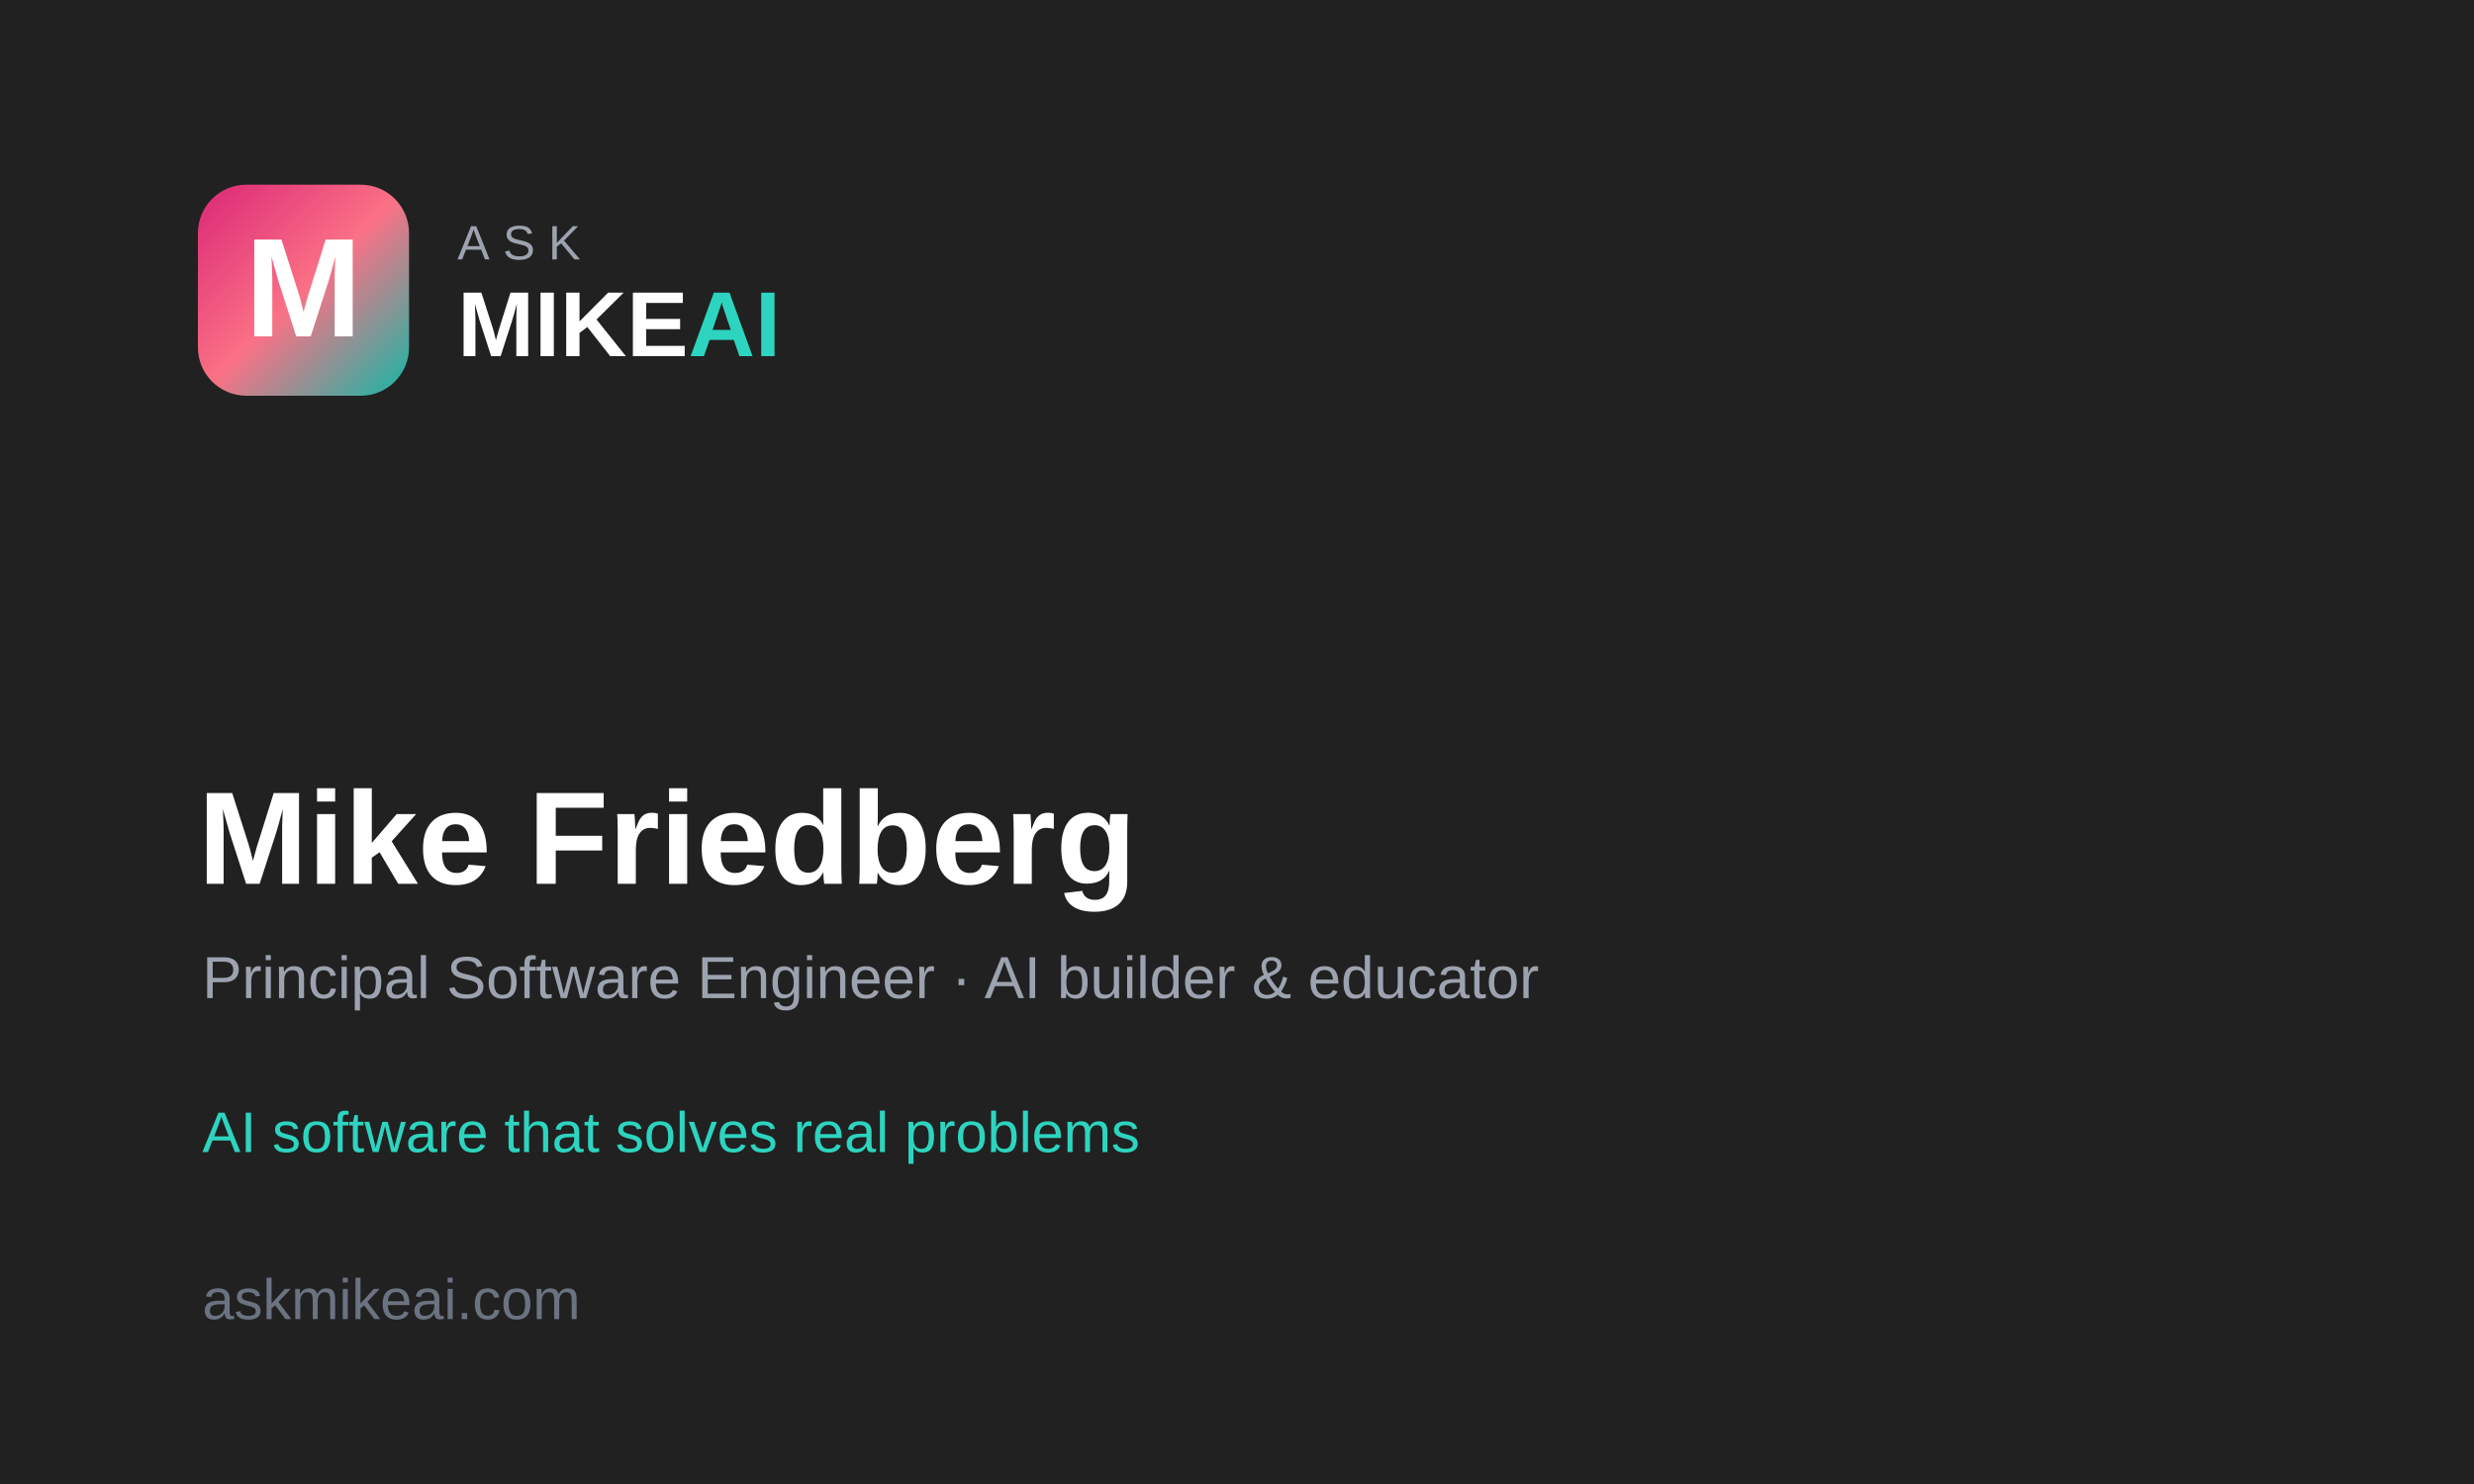
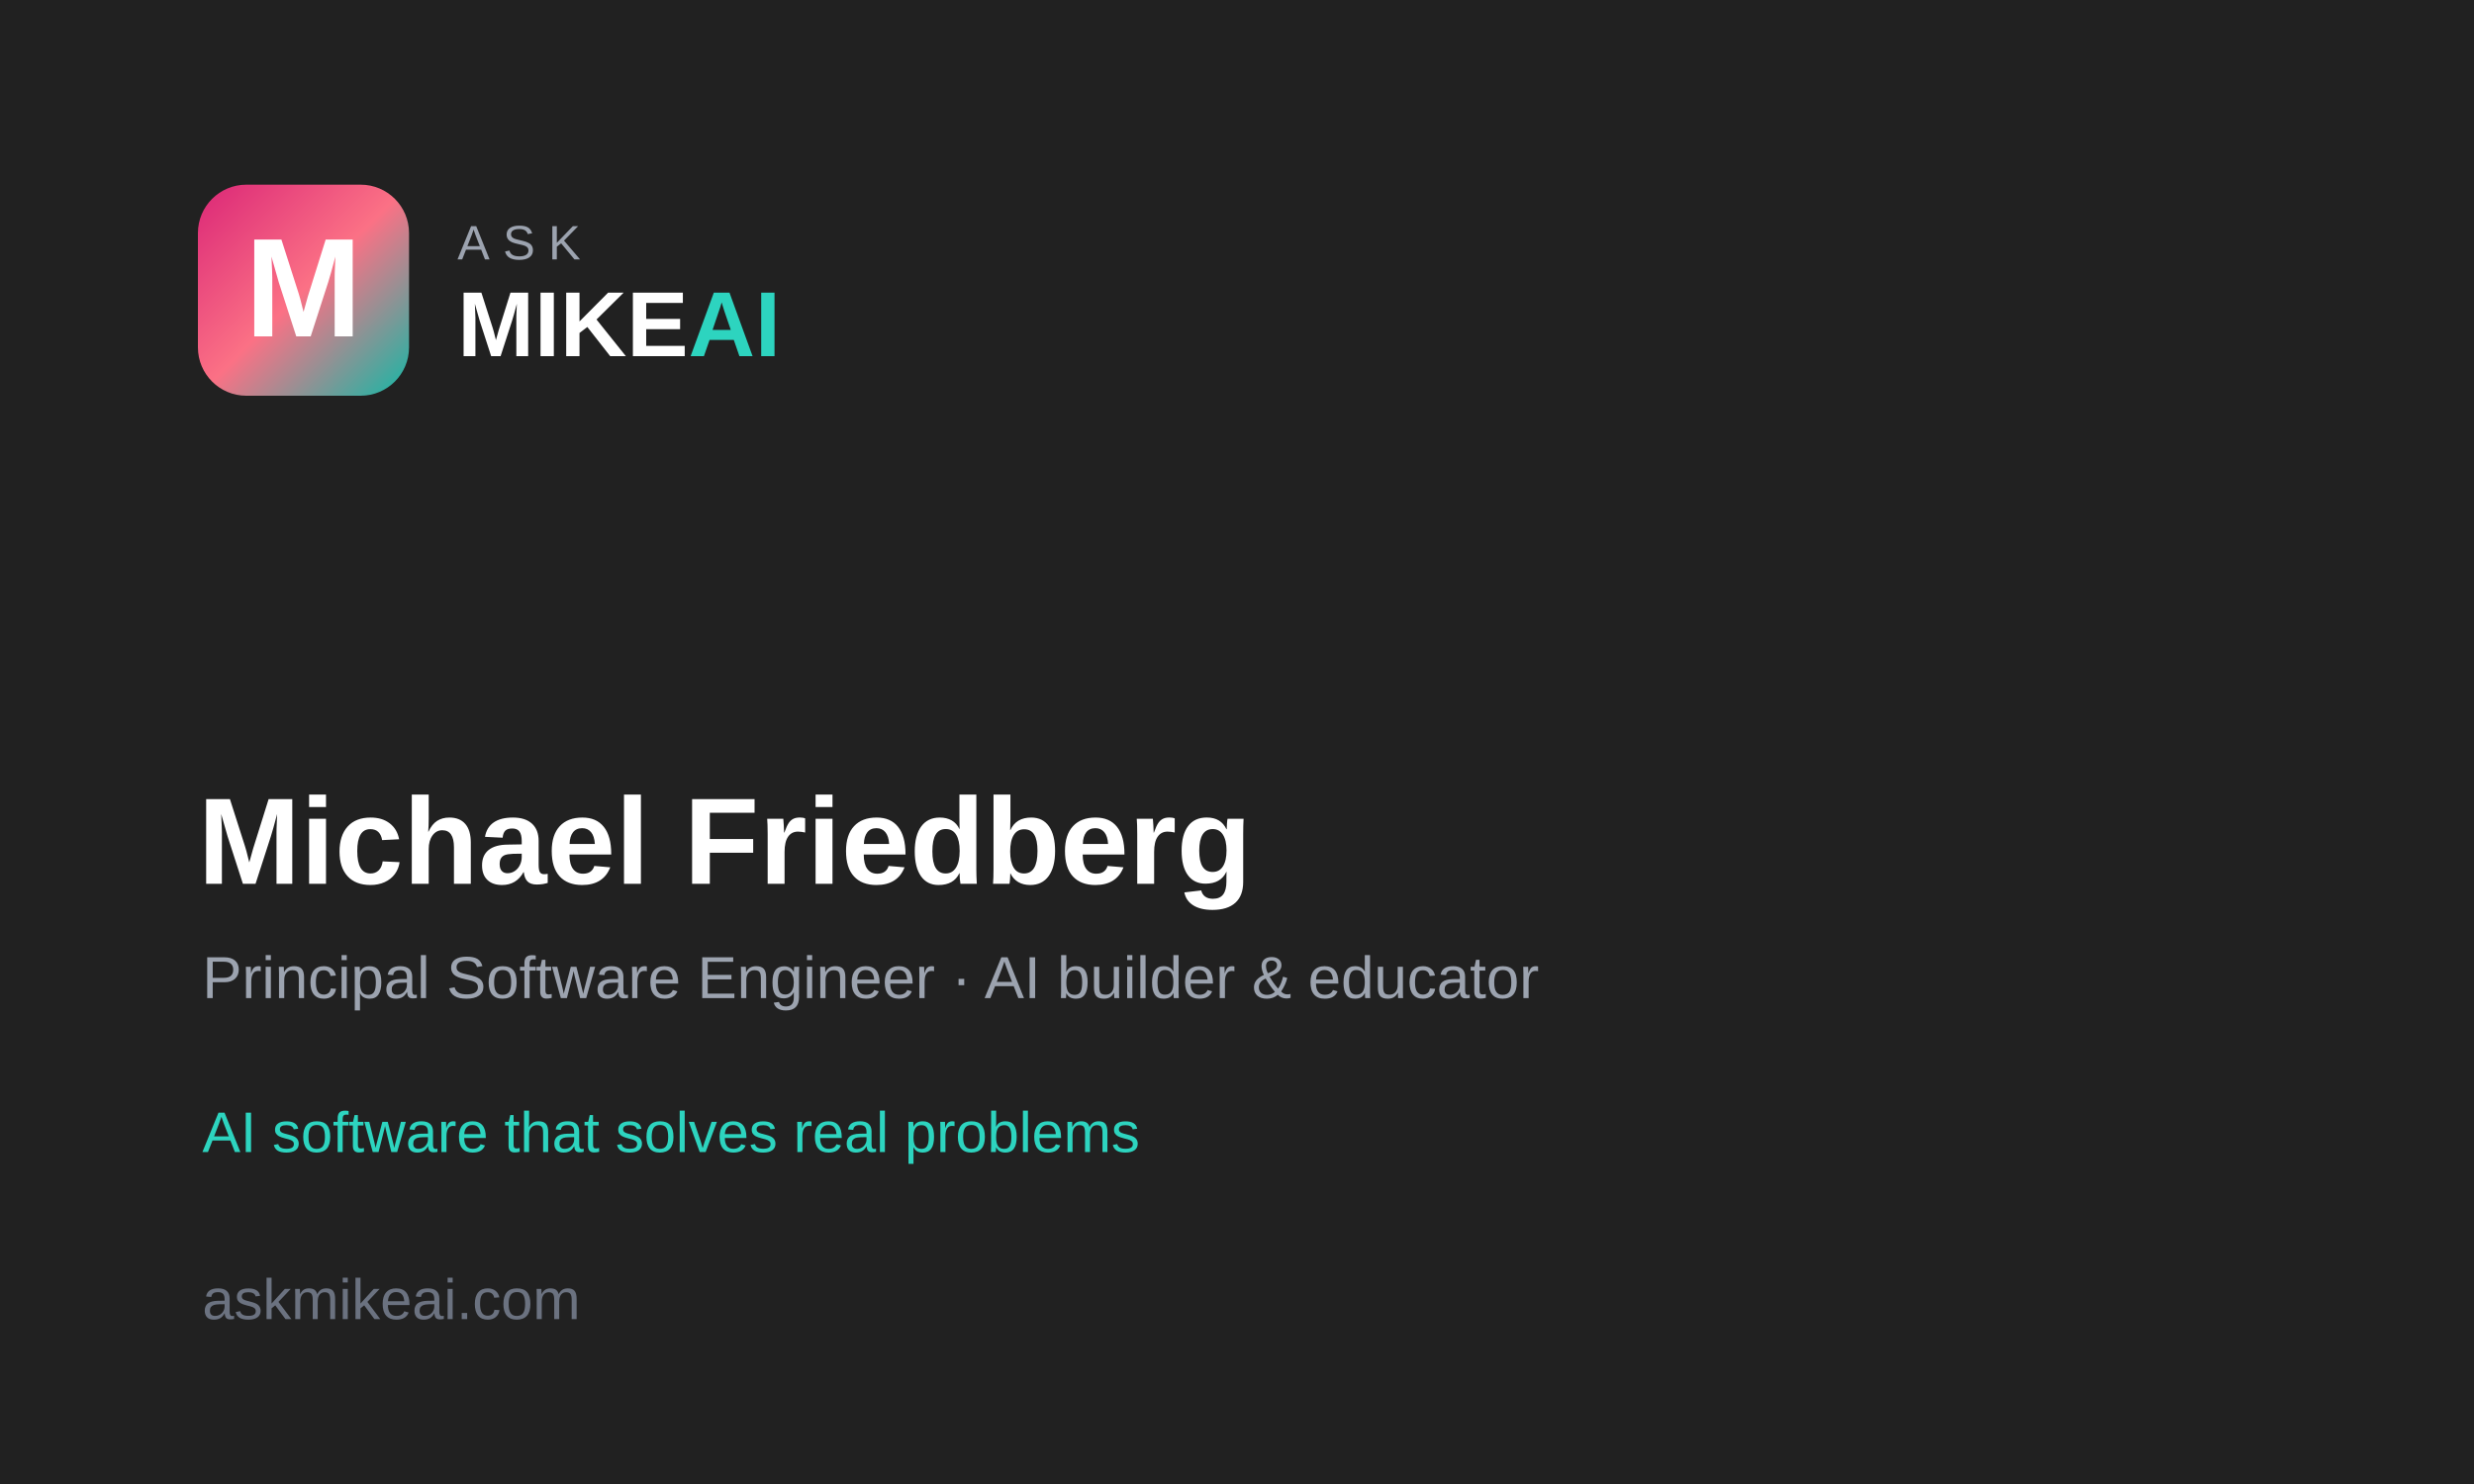
<svg xmlns="http://www.w3.org/2000/svg" width="1125" height="675" viewBox="0 0 1125 675">
  <defs>
    <linearGradient id="brand" x1="0" y1="0" x2="1" y2="1">
      <stop offset="0" stop-color="#db2777" />
      <stop offset="0.5" stop-color="#fb7185" />
      <stop offset="1" stop-color="#14b8a6" />
    </linearGradient>
  </defs>
  <rect width="1125" height="675" fill="#212121" />
  <rect x="90" y="84" width="96" height="96" rx="22" fill="url(#brand)" />
  <text x="138" y="153" font-family="Arial, Helvetica, sans-serif" font-size="64" font-weight="700" fill="#ffffff" text-anchor="middle">M</text>
  <text x="208" y="118" font-family="Arial, Helvetica, sans-serif" font-size="22" letter-spacing="6" fill="#9ca3af">ASK</text>
  <text x="208" y="162" font-family="Arial, Helvetica, sans-serif" font-size="42" font-weight="700" fill="#ffffff">MIKE<tspan fill="#2dd4bf">AI</tspan>
  </text>
-   <text x="90" y="402" font-family="Arial, Helvetica, sans-serif" font-size="60" font-weight="700" fill="#ffffff">Mike Friedberg</text>
+   <text x="90" y="402" font-family="Arial, Helvetica, sans-serif" font-size="56" font-weight="700" fill="#ffffff">Michael Friedberg</text>
  <text x="92" y="454" font-family="Arial, Helvetica, sans-serif" font-size="27" fill="#9ca3af">Principal Software Engineer · AI builder &amp; educator</text>
  <text x="92" y="524" font-family="Arial, Helvetica, sans-serif" font-size="26" fill="#2dd4bf">AI software that solves real problems</text>
  <text x="92" y="600" font-family="Arial, Helvetica, sans-serif" font-size="26" fill="#6b7280">askmikeai.com</text>
</svg>
